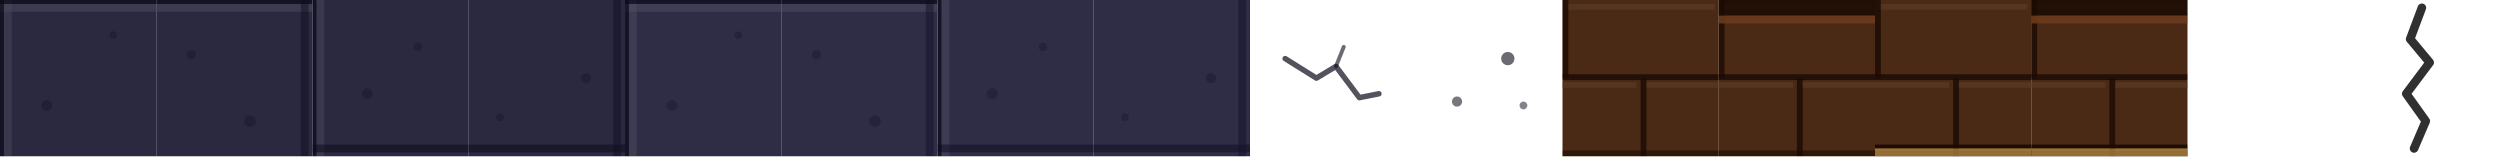
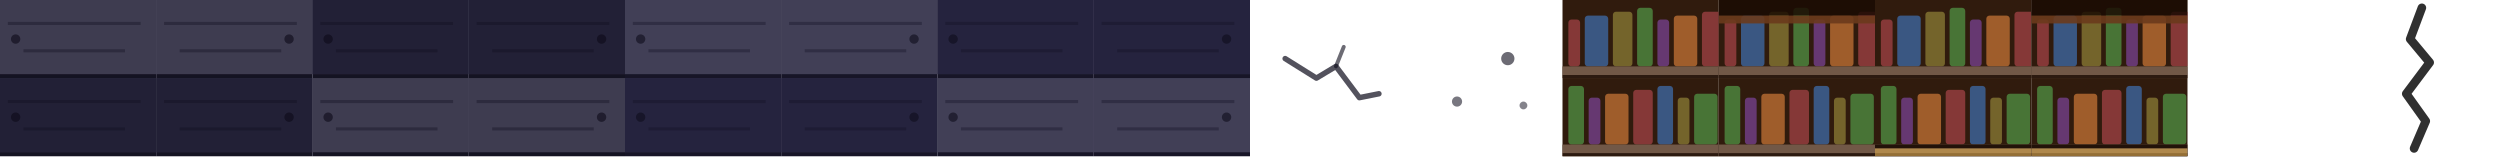
<svg xmlns="http://www.w3.org/2000/svg" viewBox="0 0 640 40" shape-rendering="geometricPrecision">
  <defs>
    <clipPath id="cell">
      <rect x="0" y="0" width="40" height="40" />
    </clipPath>
  </defs>
  <g transform="translate(0,0)" clip-path="url(#cell)">
-     <rect x="0" y="0" width="40" height="40" fill="#2b293f" />
-     <rect x="0" y="1" width="40" height="2" fill="#4c4a5d" opacity="0.55" />
-     <rect x="1" y="0" width="2" height="40" fill="#4c4a5d" opacity="0.45" />
-     <rect x="0" y="0" width="40" height="1" fill="#0a0818" opacity="0.7" />
-     <rect x="0" y="0" width="1" height="40" fill="#0a0818" opacity="0.7" />
-     <circle cx="12" cy="27" r="1.4" fill="#0f0e20" opacity="0.35" />
-     <circle cx="29" cy="9" r="1.0" fill="#0f0e20" opacity="0.35" />
+     <rect x="0" y="0" width="40" height="40" fill="#302e43" />
+     <rect x="0" y="0" width="40" height="19" fill="#3e3c50" />
+     <rect x="0" y="19" width="40" height="1" fill="#0b0917" opacity="0.75" />
+     <path d="M2 6 H36 M6 13 H32" stroke="#0e0c1d" stroke-width="0.8" opacity="0.35" fill="none" />
+     <circle cx="4" cy="10" r="1.2" fill="#0b0917" opacity="0.6" />
+     <rect x="0" y="20" width="40" height="19" fill="#222036" />
+     <rect x="0" y="39" width="40" height="1" fill="#0b0917" opacity="0.75" />
+     <path d="M2 26 H36 M6 33 H32" stroke="#0e0c1d" stroke-width="0.8" opacity="0.35" fill="none" />
+     <circle cx="4" cy="30" r="1.2" fill="#0b0917" opacity="0.6" />
  </g>
  <g transform="translate(40,0)" clip-path="url(#cell)">
-     <rect x="0" y="0" width="40" height="40" fill="#2b293f" />
-     <rect x="0" y="1" width="40" height="2" fill="#4c4a5d" opacity="0.55" />
-     <rect x="37" y="0" width="2" height="40" fill="#0f0e20" opacity="0.5" />
-     <rect x="0" y="0" width="40" height="1" fill="#0a0818" opacity="0.7" />
-     <circle cx="9" cy="14" r="1.2" fill="#0f0e20" opacity="0.35" />
-     <circle cx="24" cy="31" r="1.5" fill="#0f0e20" opacity="0.35" />
+     <rect x="0" y="0" width="40" height="40" fill="#302e43" />
+     <rect x="0" y="0" width="40" height="19" fill="#3e3c50" />
+     <rect x="0" y="19" width="40" height="1" fill="#0b0917" opacity="0.75" />
+     <path d="M2 6 H36 M6 13 H32" stroke="#0e0c1d" stroke-width="0.8" opacity="0.35" fill="none" />
+     <circle cx="34" cy="10" r="1.2" fill="#0b0917" opacity="0.6" />
+     <rect x="0" y="20" width="40" height="19" fill="#222036" />
+     <rect x="0" y="39" width="40" height="1" fill="#0b0917" opacity="0.75" />
+     <path d="M2 26 H36 M6 33 H32" stroke="#0e0c1d" stroke-width="0.8" opacity="0.35" fill="none" />
+     <circle cx="34" cy="30" r="1.2" fill="#0b0917" opacity="0.6" />
  </g>
  <g transform="translate(80,0)" clip-path="url(#cell)">
-     <rect x="0" y="0" width="40" height="40" fill="#2b293f" />
-     <rect x="1" y="0" width="2" height="40" fill="#4c4a5d" opacity="0.45" />
-     <rect x="0" y="37" width="40" height="2" fill="#0f0e20" opacity="0.6" />
-     <rect x="0" y="0" width="1" height="40" fill="#0a0818" opacity="0.7" />
-     <circle cx="27" cy="12" r="1.1" fill="#0f0e20" opacity="0.35" />
-     <circle cx="14" cy="24" r="1.4" fill="#0f0e20" opacity="0.35" />
+     <rect x="0" y="0" width="40" height="40" fill="#302e43" />
+     <rect x="0" y="0" width="40" height="19" fill="#222036" />
+     <rect x="0" y="19" width="40" height="1" fill="#0b0917" opacity="0.75" />
+     <path d="M2 6 H36 M6 13 H32" stroke="#0e0c1d" stroke-width="0.8" opacity="0.35" fill="none" />
+     <circle cx="4" cy="10" r="1.2" fill="#0b0917" opacity="0.6" />
+     <rect x="0" y="20" width="40" height="19" fill="#3e3c50" />
+     <rect x="0" y="39" width="40" height="1" fill="#0b0917" opacity="0.75" />
+     <path d="M2 26 H36 M6 33 H32" stroke="#0e0c1d" stroke-width="0.8" opacity="0.35" fill="none" />
+     <circle cx="4" cy="30" r="1.2" fill="#0b0917" opacity="0.6" />
  </g>
  <g transform="translate(120,0)" clip-path="url(#cell)">
-     <rect x="0" y="0" width="40" height="40" fill="#2b293f" />
-     <rect x="0" y="37" width="40" height="2" fill="#0f0e20" opacity="0.6" />
-     <rect x="37" y="0" width="2" height="40" fill="#0f0e20" opacity="0.5" />
-     <circle cx="8" cy="30" r="1.0" fill="#0f0e20" opacity="0.35" />
-     <circle cx="30" cy="20" r="1.3" fill="#0f0e20" opacity="0.35" />
+     <rect x="0" y="0" width="40" height="40" fill="#302e43" />
+     <rect x="0" y="0" width="40" height="19" fill="#222036" />
+     <rect x="0" y="19" width="40" height="1" fill="#0b0917" opacity="0.75" />
+     <path d="M2 6 H36 M6 13 H32" stroke="#0e0c1d" stroke-width="0.8" opacity="0.35" fill="none" />
+     <circle cx="34" cy="10" r="1.2" fill="#0b0917" opacity="0.6" />
+     <rect x="0" y="20" width="40" height="19" fill="#3e3c50" />
+     <rect x="0" y="39" width="40" height="1" fill="#0b0917" opacity="0.75" />
+     <path d="M2 26 H36 M6 33 H32" stroke="#0e0c1d" stroke-width="0.8" opacity="0.35" fill="none" />
+     <circle cx="34" cy="30" r="1.2" fill="#0b0917" opacity="0.6" />
  </g>
  <g transform="translate(160,0)" clip-path="url(#cell)">
-     <rect x="0" y="0" width="40" height="40" fill="#2f2d46" />
-     <rect x="0" y="1" width="40" height="2" fill="#4f4d63" opacity="0.55" />
-     <rect x="1" y="0" width="2" height="40" fill="#4f4d63" opacity="0.45" />
-     <rect x="0" y="0" width="40" height="1" fill="#0a0818" opacity="0.7" />
-     <rect x="0" y="0" width="1" height="40" fill="#0a0818" opacity="0.7" />
-     <circle cx="12" cy="27" r="1.4" fill="#121127" opacity="0.35" />
-     <circle cx="29" cy="9" r="1.0" fill="#121127" opacity="0.35" />
+     <rect x="0" y="0" width="40" height="40" fill="#33314a" />
+     <rect x="0" y="0" width="40" height="19" fill="#413f56" />
+     <rect x="0" y="19" width="40" height="1" fill="#0d0c1b" opacity="0.75" />
+     <path d="M2 6 H36 M6 13 H32" stroke="#100f23" stroke-width="0.8" opacity="0.35" fill="none" />
+     <circle cx="4" cy="10" r="1.2" fill="#0d0c1b" opacity="0.6" />
+     <rect x="0" y="20" width="40" height="19" fill="#25233e" />
+     <rect x="0" y="39" width="40" height="1" fill="#0d0c1b" opacity="0.75" />
+     <path d="M2 26 H36 M6 33 H32" stroke="#100f23" stroke-width="0.8" opacity="0.35" fill="none" />
+     <circle cx="4" cy="30" r="1.2" fill="#0d0c1b" opacity="0.6" />
  </g>
  <g transform="translate(200,0)" clip-path="url(#cell)">
-     <rect x="0" y="0" width="40" height="40" fill="#2f2d46" />
-     <rect x="0" y="1" width="40" height="2" fill="#4f4d63" opacity="0.55" />
-     <rect x="37" y="0" width="2" height="40" fill="#121127" opacity="0.5" />
-     <rect x="0" y="0" width="40" height="1" fill="#0a0818" opacity="0.7" />
-     <circle cx="9" cy="14" r="1.2" fill="#121127" opacity="0.35" />
-     <circle cx="24" cy="31" r="1.5" fill="#121127" opacity="0.35" />
+     <rect x="0" y="0" width="40" height="40" fill="#33314a" />
+     <rect x="0" y="0" width="40" height="19" fill="#413f56" />
+     <rect x="0" y="19" width="40" height="1" fill="#0d0c1b" opacity="0.75" />
+     <path d="M2 6 H36 M6 13 H32" stroke="#100f23" stroke-width="0.8" opacity="0.35" fill="none" />
+     <circle cx="34" cy="10" r="1.2" fill="#0d0c1b" opacity="0.6" />
+     <rect x="0" y="20" width="40" height="19" fill="#25233e" />
+     <rect x="0" y="39" width="40" height="1" fill="#0d0c1b" opacity="0.75" />
+     <path d="M2 26 H36 M6 33 H32" stroke="#100f23" stroke-width="0.8" opacity="0.35" fill="none" />
+     <circle cx="34" cy="30" r="1.2" fill="#0d0c1b" opacity="0.6" />
  </g>
  <g transform="translate(240,0)" clip-path="url(#cell)">
-     <rect x="0" y="0" width="40" height="40" fill="#2f2d46" />
-     <rect x="1" y="0" width="2" height="40" fill="#4f4d63" opacity="0.45" />
-     <rect x="0" y="37" width="40" height="2" fill="#121127" opacity="0.6" />
-     <rect x="0" y="0" width="1" height="40" fill="#0a0818" opacity="0.7" />
-     <circle cx="27" cy="12" r="1.1" fill="#121127" opacity="0.35" />
-     <circle cx="14" cy="24" r="1.4" fill="#121127" opacity="0.35" />
+     <rect x="0" y="0" width="40" height="40" fill="#33314a" />
+     <rect x="0" y="0" width="40" height="19" fill="#25233e" />
+     <rect x="0" y="19" width="40" height="1" fill="#0d0c1b" opacity="0.75" />
+     <path d="M2 6 H36 M6 13 H32" stroke="#100f23" stroke-width="0.8" opacity="0.35" fill="none" />
+     <circle cx="4" cy="10" r="1.2" fill="#0d0c1b" opacity="0.6" />
+     <rect x="0" y="20" width="40" height="19" fill="#413f56" />
+     <rect x="0" y="39" width="40" height="1" fill="#0d0c1b" opacity="0.75" />
+     <path d="M2 26 H36 M6 33 H32" stroke="#100f23" stroke-width="0.8" opacity="0.35" fill="none" />
+     <circle cx="4" cy="30" r="1.2" fill="#0d0c1b" opacity="0.6" />
  </g>
  <g transform="translate(280,0)" clip-path="url(#cell)">
-     <rect x="0" y="0" width="40" height="40" fill="#2f2d46" />
-     <rect x="0" y="37" width="40" height="2" fill="#121127" opacity="0.6" />
-     <rect x="37" y="0" width="2" height="40" fill="#121127" opacity="0.5" />
-     <circle cx="8" cy="30" r="1.0" fill="#121127" opacity="0.35" />
-     <circle cx="30" cy="20" r="1.3" fill="#121127" opacity="0.35" />
+     <rect x="0" y="0" width="40" height="40" fill="#33314a" />
+     <rect x="0" y="0" width="40" height="19" fill="#25233e" />
+     <rect x="0" y="19" width="40" height="1" fill="#0d0c1b" opacity="0.75" />
+     <path d="M2 6 H36 M6 13 H32" stroke="#100f23" stroke-width="0.8" opacity="0.35" fill="none" />
+     <circle cx="34" cy="10" r="1.2" fill="#0d0c1b" opacity="0.6" />
+     <rect x="0" y="20" width="40" height="19" fill="#413f56" />
+     <rect x="0" y="39" width="40" height="1" fill="#0d0c1b" opacity="0.75" />
+     <path d="M2 26 H36 M6 33 H32" stroke="#100f23" stroke-width="0.8" opacity="0.35" fill="none" />
+     <circle cx="34" cy="30" r="1.2" fill="#0d0c1b" opacity="0.6" />
  </g>
  <g transform="translate(320,0)" clip-path="url(#cell)">
    <polyline points="9,15 17,20 22,17 28,25 33,24" fill="none" stroke="#0a0818" stroke-width="1.4" stroke-linecap="round" stroke-linejoin="round" opacity="0.7" />
    <polyline points="22,17 24,12" fill="none" stroke="#0a0818" stroke-width="1" stroke-linecap="round" opacity="0.6" />
  </g>
  <g transform="translate(360,0)" clip-path="url(#cell)">
    <circle cx="26" cy="15" r="1.7" fill="#0a0818" opacity="0.6" />
    <circle cx="13" cy="26" r="1.3" fill="#0a0818" opacity="0.55" />
    <circle cx="30" cy="27" r="1.0" fill="#0a0818" opacity="0.5" />
  </g>
  <g transform="translate(400,0)" clip-path="url(#cell)">
-     <rect x="0" y="0" width="40" height="40" fill="#4a2a14" />
-     <rect x="1" y="1" width="38" height="1.5" fill="#5c3f2b" opacity="0.5" />
-     <rect x="21" y="21" width="38" height="1.5" fill="#5c3f2b" opacity="0.5" />
-     <rect x="-19" y="21" width="38" height="1.5" fill="#5c3f2b" opacity="0.5" />
-     <rect x="0" y="19" width="40" height="1.5" fill="#1a0a02" opacity="0.8" />
-     <rect x="0" y="0" width="1.5" height="20" fill="#1a0a02" opacity="0.8" />
-     <rect x="20" y="20" width="1.5" height="20" fill="#1a0a02" opacity="0.8" />
-     <rect x="0" y="38.5" width="40" height="1.5" fill="#1a0a02" opacity="0.6" />
+     <rect x="0" y="0" width="40" height="40" fill="#301b0d" />
+     <rect x="1.5" y="5" width="3" height="12" rx="0.8" fill="#8c3b3b" opacity="0.92" />
+     <rect x="5.7" y="4" width="6" height="13" rx="0.8" fill="#3b5c8c" opacity="0.92" />
+     <rect x="12.9" y="3" width="5" height="14" rx="0.8" fill="#7a6a2e" opacity="0.92" />
+     <rect x="19.1" y="2" width="4" height="15" rx="0.8" fill="#4a7c3a" opacity="0.92" />
+     <rect x="24.3" y="5" width="3" height="12" rx="0.8" fill="#6a3b7a" opacity="0.92" />
+     <rect x="28.5" y="4" width="6" height="13" rx="0.8" fill="#a8632e" opacity="0.92" />
+     <rect x="35.7" y="3" width="5" height="14" rx="0.8" fill="#8c3b3b" opacity="0.92" />
+     <rect x="0" y="17" width="40" height="3" fill="#715847" />
+     <rect x="0" y="19.2" width="40" height="0.8" fill="#1a0a02" opacity="0.8" />
+     <rect x="1.5" y="22" width="4" height="15" rx="0.8" fill="#4a7c3a" opacity="0.92" />
+     <rect x="6.7" y="25" width="3" height="12" rx="0.8" fill="#6a3b7a" opacity="0.92" />
+     <rect x="10.9" y="24" width="6" height="13" rx="0.8" fill="#a8632e" opacity="0.92" />
+     <rect x="18.1" y="23" width="5" height="14" rx="0.8" fill="#8c3b3b" opacity="0.92" />
+     <rect x="24.3" y="22" width="4" height="15" rx="0.8" fill="#3b5c8c" opacity="0.92" />
+     <rect x="29.5" y="25" width="3" height="12" rx="0.8" fill="#7a6a2e" opacity="0.92" />
+     <rect x="33.7" y="24" width="6" height="13" rx="0.8" fill="#4a7c3a" opacity="0.92" />
+     <rect x="0" y="37" width="40" height="3" fill="#715847" />
+     <rect x="0" y="39.2" width="40" height="0.8" fill="#1a0a02" opacity="0.8" />
  </g>
  <g transform="translate(440,0)" clip-path="url(#cell)">
-     <rect x="0" y="0" width="40" height="40" fill="#4a2a14" />
-     <rect x="1" y="1" width="38" height="1.5" fill="#5c3f2b" opacity="0.5" />
-     <rect x="21" y="21" width="38" height="1.5" fill="#5c3f2b" opacity="0.5" />
-     <rect x="-19" y="21" width="38" height="1.5" fill="#5c3f2b" opacity="0.5" />
-     <rect x="0" y="19" width="40" height="1.5" fill="#1a0a02" opacity="0.8" />
-     <rect x="0" y="0" width="1.5" height="20" fill="#1a0a02" opacity="0.8" />
-     <rect x="20" y="20" width="1.5" height="20" fill="#1a0a02" opacity="0.8" />
-     <rect x="0" y="38.5" width="40" height="1.5" fill="#1a0a02" opacity="0.6" />
+     <rect x="0" y="0" width="40" height="40" fill="#301b0d" />
+     <rect x="1.5" y="5" width="3" height="12" rx="0.8" fill="#8c3b3b" opacity="0.92" />
+     <rect x="5.7" y="4" width="6" height="13" rx="0.8" fill="#3b5c8c" opacity="0.92" />
+     <rect x="12.9" y="3" width="5" height="14" rx="0.8" fill="#7a6a2e" opacity="0.92" />
+     <rect x="19.1" y="2" width="4" height="15" rx="0.8" fill="#4a7c3a" opacity="0.92" />
+     <rect x="24.3" y="5" width="3" height="12" rx="0.8" fill="#6a3b7a" opacity="0.92" />
+     <rect x="28.5" y="4" width="6" height="13" rx="0.8" fill="#a8632e" opacity="0.92" />
+     <rect x="35.7" y="3" width="5" height="14" rx="0.8" fill="#8c3b3b" opacity="0.92" />
+     <rect x="0" y="17" width="40" height="3" fill="#715847" />
+     <rect x="0" y="19.2" width="40" height="0.8" fill="#1a0a02" opacity="0.8" />
+     <rect x="1.5" y="22" width="4" height="15" rx="0.8" fill="#4a7c3a" opacity="0.92" />
+     <rect x="6.7" y="25" width="3" height="12" rx="0.8" fill="#6a3b7a" opacity="0.92" />
+     <rect x="10.9" y="24" width="6" height="13" rx="0.8" fill="#a8632e" opacity="0.92" />
+     <rect x="18.1" y="23" width="5" height="14" rx="0.8" fill="#8c3b3b" opacity="0.92" />
+     <rect x="24.3" y="22" width="4" height="15" rx="0.8" fill="#3b5c8c" opacity="0.92" />
+     <rect x="29.5" y="25" width="3" height="12" rx="0.8" fill="#7a6a2e" opacity="0.92" />
+     <rect x="33.7" y="24" width="6" height="13" rx="0.8" fill="#4a7c3a" opacity="0.92" />
+     <rect x="0" y="37" width="40" height="3" fill="#715847" />
+     <rect x="0" y="39.2" width="40" height="0.8" fill="#1a0a02" opacity="0.8" />
    <rect x="0" y="0" width="40" height="4" fill="#1a0a02" opacity="0.85" />
    <rect x="0" y="4" width="40" height="2" fill="#6a3a1c" opacity="0.9" />
  </g>
  <g transform="translate(480,0)" clip-path="url(#cell)">
-     <rect x="0" y="0" width="40" height="40" fill="#4a2a14" />
-     <rect x="1" y="1" width="38" height="1.5" fill="#5c3f2b" opacity="0.5" />
-     <rect x="21" y="21" width="38" height="1.5" fill="#5c3f2b" opacity="0.5" />
-     <rect x="-19" y="21" width="38" height="1.5" fill="#5c3f2b" opacity="0.5" />
-     <rect x="0" y="19" width="40" height="1.5" fill="#1a0a02" opacity="0.8" />
-     <rect x="0" y="0" width="1.5" height="20" fill="#1a0a02" opacity="0.8" />
-     <rect x="20" y="20" width="1.5" height="20" fill="#1a0a02" opacity="0.8" />
-     <rect x="0" y="38.5" width="40" height="1.5" fill="#1a0a02" opacity="0.6" />
+     <rect x="0" y="0" width="40" height="40" fill="#301b0d" />
+     <rect x="1.5" y="5" width="3" height="12" rx="0.8" fill="#8c3b3b" opacity="0.92" />
+     <rect x="5.7" y="4" width="6" height="13" rx="0.8" fill="#3b5c8c" opacity="0.92" />
+     <rect x="12.9" y="3" width="5" height="14" rx="0.8" fill="#7a6a2e" opacity="0.92" />
+     <rect x="19.1" y="2" width="4" height="15" rx="0.8" fill="#4a7c3a" opacity="0.92" />
+     <rect x="24.3" y="5" width="3" height="12" rx="0.8" fill="#6a3b7a" opacity="0.92" />
+     <rect x="28.5" y="4" width="6" height="13" rx="0.8" fill="#a8632e" opacity="0.92" />
+     <rect x="35.7" y="3" width="5" height="14" rx="0.8" fill="#8c3b3b" opacity="0.92" />
+     <rect x="0" y="17" width="40" height="3" fill="#715847" />
+     <rect x="0" y="19.2" width="40" height="0.8" fill="#1a0a02" opacity="0.8" />
+     <rect x="1.5" y="22" width="4" height="15" rx="0.8" fill="#4a7c3a" opacity="0.92" />
+     <rect x="6.7" y="25" width="3" height="12" rx="0.8" fill="#6a3b7a" opacity="0.92" />
+     <rect x="10.9" y="24" width="6" height="13" rx="0.8" fill="#a8632e" opacity="0.92" />
+     <rect x="18.1" y="23" width="5" height="14" rx="0.8" fill="#8c3b3b" opacity="0.92" />
+     <rect x="24.3" y="22" width="4" height="15" rx="0.8" fill="#3b5c8c" opacity="0.92" />
+     <rect x="29.5" y="25" width="3" height="12" rx="0.8" fill="#7a6a2e" opacity="0.92" />
+     <rect x="33.7" y="24" width="6" height="13" rx="0.8" fill="#4a7c3a" opacity="0.92" />
+     <rect x="0" y="37" width="40" height="3" fill="#715847" />
+     <rect x="0" y="39.2" width="40" height="0.8" fill="#1a0a02" opacity="0.8" />
    <rect x="0" y="37" width="40" height="1" fill="#1a0a02" opacity="0.9" />
    <rect x="0" y="38" width="40" height="2" fill="#d8a850" opacity="0.6" />
  </g>
  <g transform="translate(520,0)" clip-path="url(#cell)">
-     <rect x="0" y="0" width="40" height="40" fill="#4a2a14" />
-     <rect x="1" y="1" width="38" height="1.5" fill="#5c3f2b" opacity="0.5" />
-     <rect x="21" y="21" width="38" height="1.5" fill="#5c3f2b" opacity="0.5" />
-     <rect x="-19" y="21" width="38" height="1.5" fill="#5c3f2b" opacity="0.5" />
-     <rect x="0" y="19" width="40" height="1.5" fill="#1a0a02" opacity="0.8" />
-     <rect x="0" y="0" width="1.5" height="20" fill="#1a0a02" opacity="0.8" />
-     <rect x="20" y="20" width="1.5" height="20" fill="#1a0a02" opacity="0.8" />
-     <rect x="0" y="38.5" width="40" height="1.5" fill="#1a0a02" opacity="0.6" />
+     <rect x="0" y="0" width="40" height="40" fill="#301b0d" />
+     <rect x="1.5" y="5" width="3" height="12" rx="0.8" fill="#8c3b3b" opacity="0.92" />
+     <rect x="5.7" y="4" width="6" height="13" rx="0.8" fill="#3b5c8c" opacity="0.92" />
+     <rect x="12.9" y="3" width="5" height="14" rx="0.8" fill="#7a6a2e" opacity="0.92" />
+     <rect x="19.1" y="2" width="4" height="15" rx="0.8" fill="#4a7c3a" opacity="0.92" />
+     <rect x="24.3" y="5" width="3" height="12" rx="0.8" fill="#6a3b7a" opacity="0.92" />
+     <rect x="28.5" y="4" width="6" height="13" rx="0.8" fill="#a8632e" opacity="0.92" />
+     <rect x="35.7" y="3" width="5" height="14" rx="0.8" fill="#8c3b3b" opacity="0.92" />
+     <rect x="0" y="17" width="40" height="3" fill="#715847" />
+     <rect x="0" y="19.2" width="40" height="0.8" fill="#1a0a02" opacity="0.8" />
+     <rect x="1.5" y="22" width="4" height="15" rx="0.8" fill="#4a7c3a" opacity="0.92" />
+     <rect x="6.7" y="25" width="3" height="12" rx="0.8" fill="#6a3b7a" opacity="0.92" />
+     <rect x="10.9" y="24" width="6" height="13" rx="0.8" fill="#a8632e" opacity="0.92" />
+     <rect x="18.1" y="23" width="5" height="14" rx="0.8" fill="#8c3b3b" opacity="0.92" />
+     <rect x="24.3" y="22" width="4" height="15" rx="0.8" fill="#3b5c8c" opacity="0.92" />
+     <rect x="29.5" y="25" width="3" height="12" rx="0.8" fill="#7a6a2e" opacity="0.92" />
+     <rect x="33.7" y="24" width="6" height="13" rx="0.8" fill="#4a7c3a" opacity="0.92" />
+     <rect x="0" y="37" width="40" height="3" fill="#715847" />
+     <rect x="0" y="39.2" width="40" height="0.8" fill="#1a0a02" opacity="0.8" />
    <rect x="0" y="0" width="40" height="4" fill="#1a0a02" opacity="0.85" />
    <rect x="0" y="4" width="40" height="2" fill="#6a3a1c" opacity="0.9" />
    <rect x="0" y="37" width="40" height="1" fill="#1a0a02" opacity="0.9" />
    <rect x="0" y="38" width="40" height="2" fill="#d8a850" opacity="0.6" />
  </g>
  <g transform="translate(560,0)" clip-path="url(#cell)">
    
  </g>
  <g transform="translate(600,0)" clip-path="url(#cell)">
    <polyline points="20,2 17,10 22,16 16,24 21,31 18,38" fill="none" stroke="#1a1a1a" stroke-width="2.2" stroke-linecap="round" stroke-linejoin="round" opacity="0.9" />
    <polyline points="17,10 11,13 M22,16 28,18 M16,24 10,27 M21,31 27,33" fill="none" stroke="#1a1a1a" stroke-width="1.4" stroke-linecap="round" opacity="0.8" />
  </g>
</svg>
